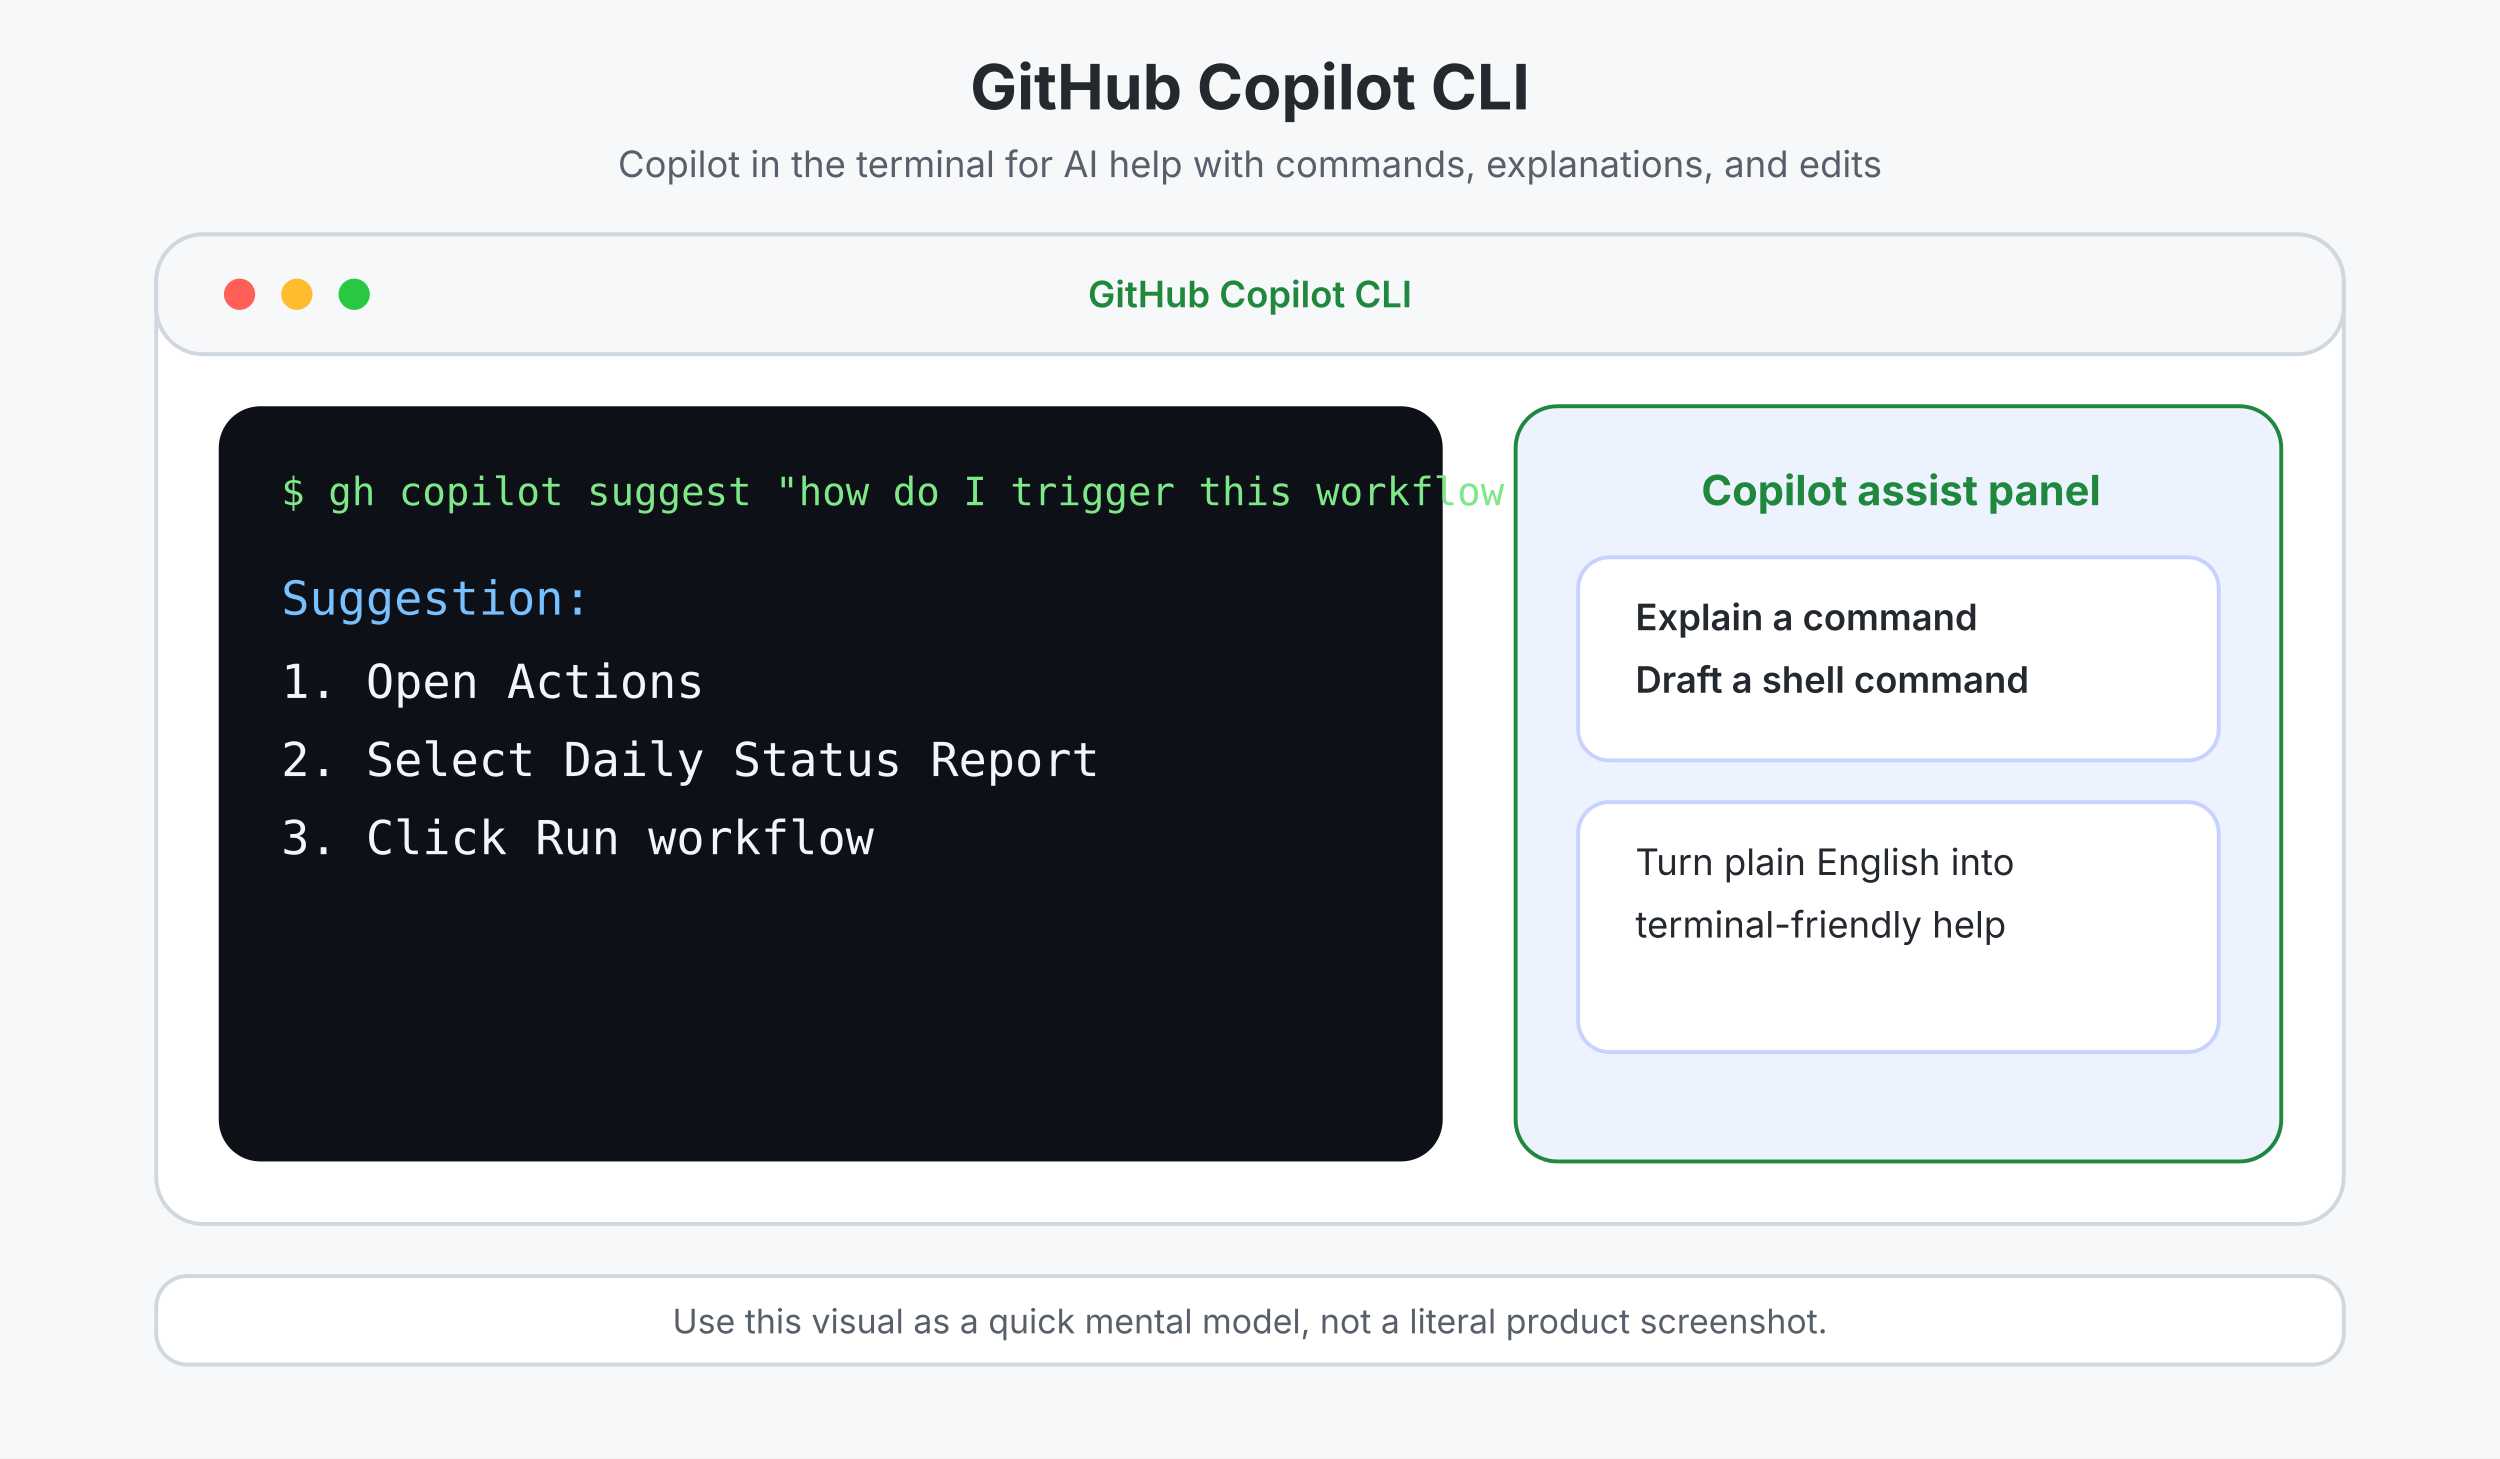
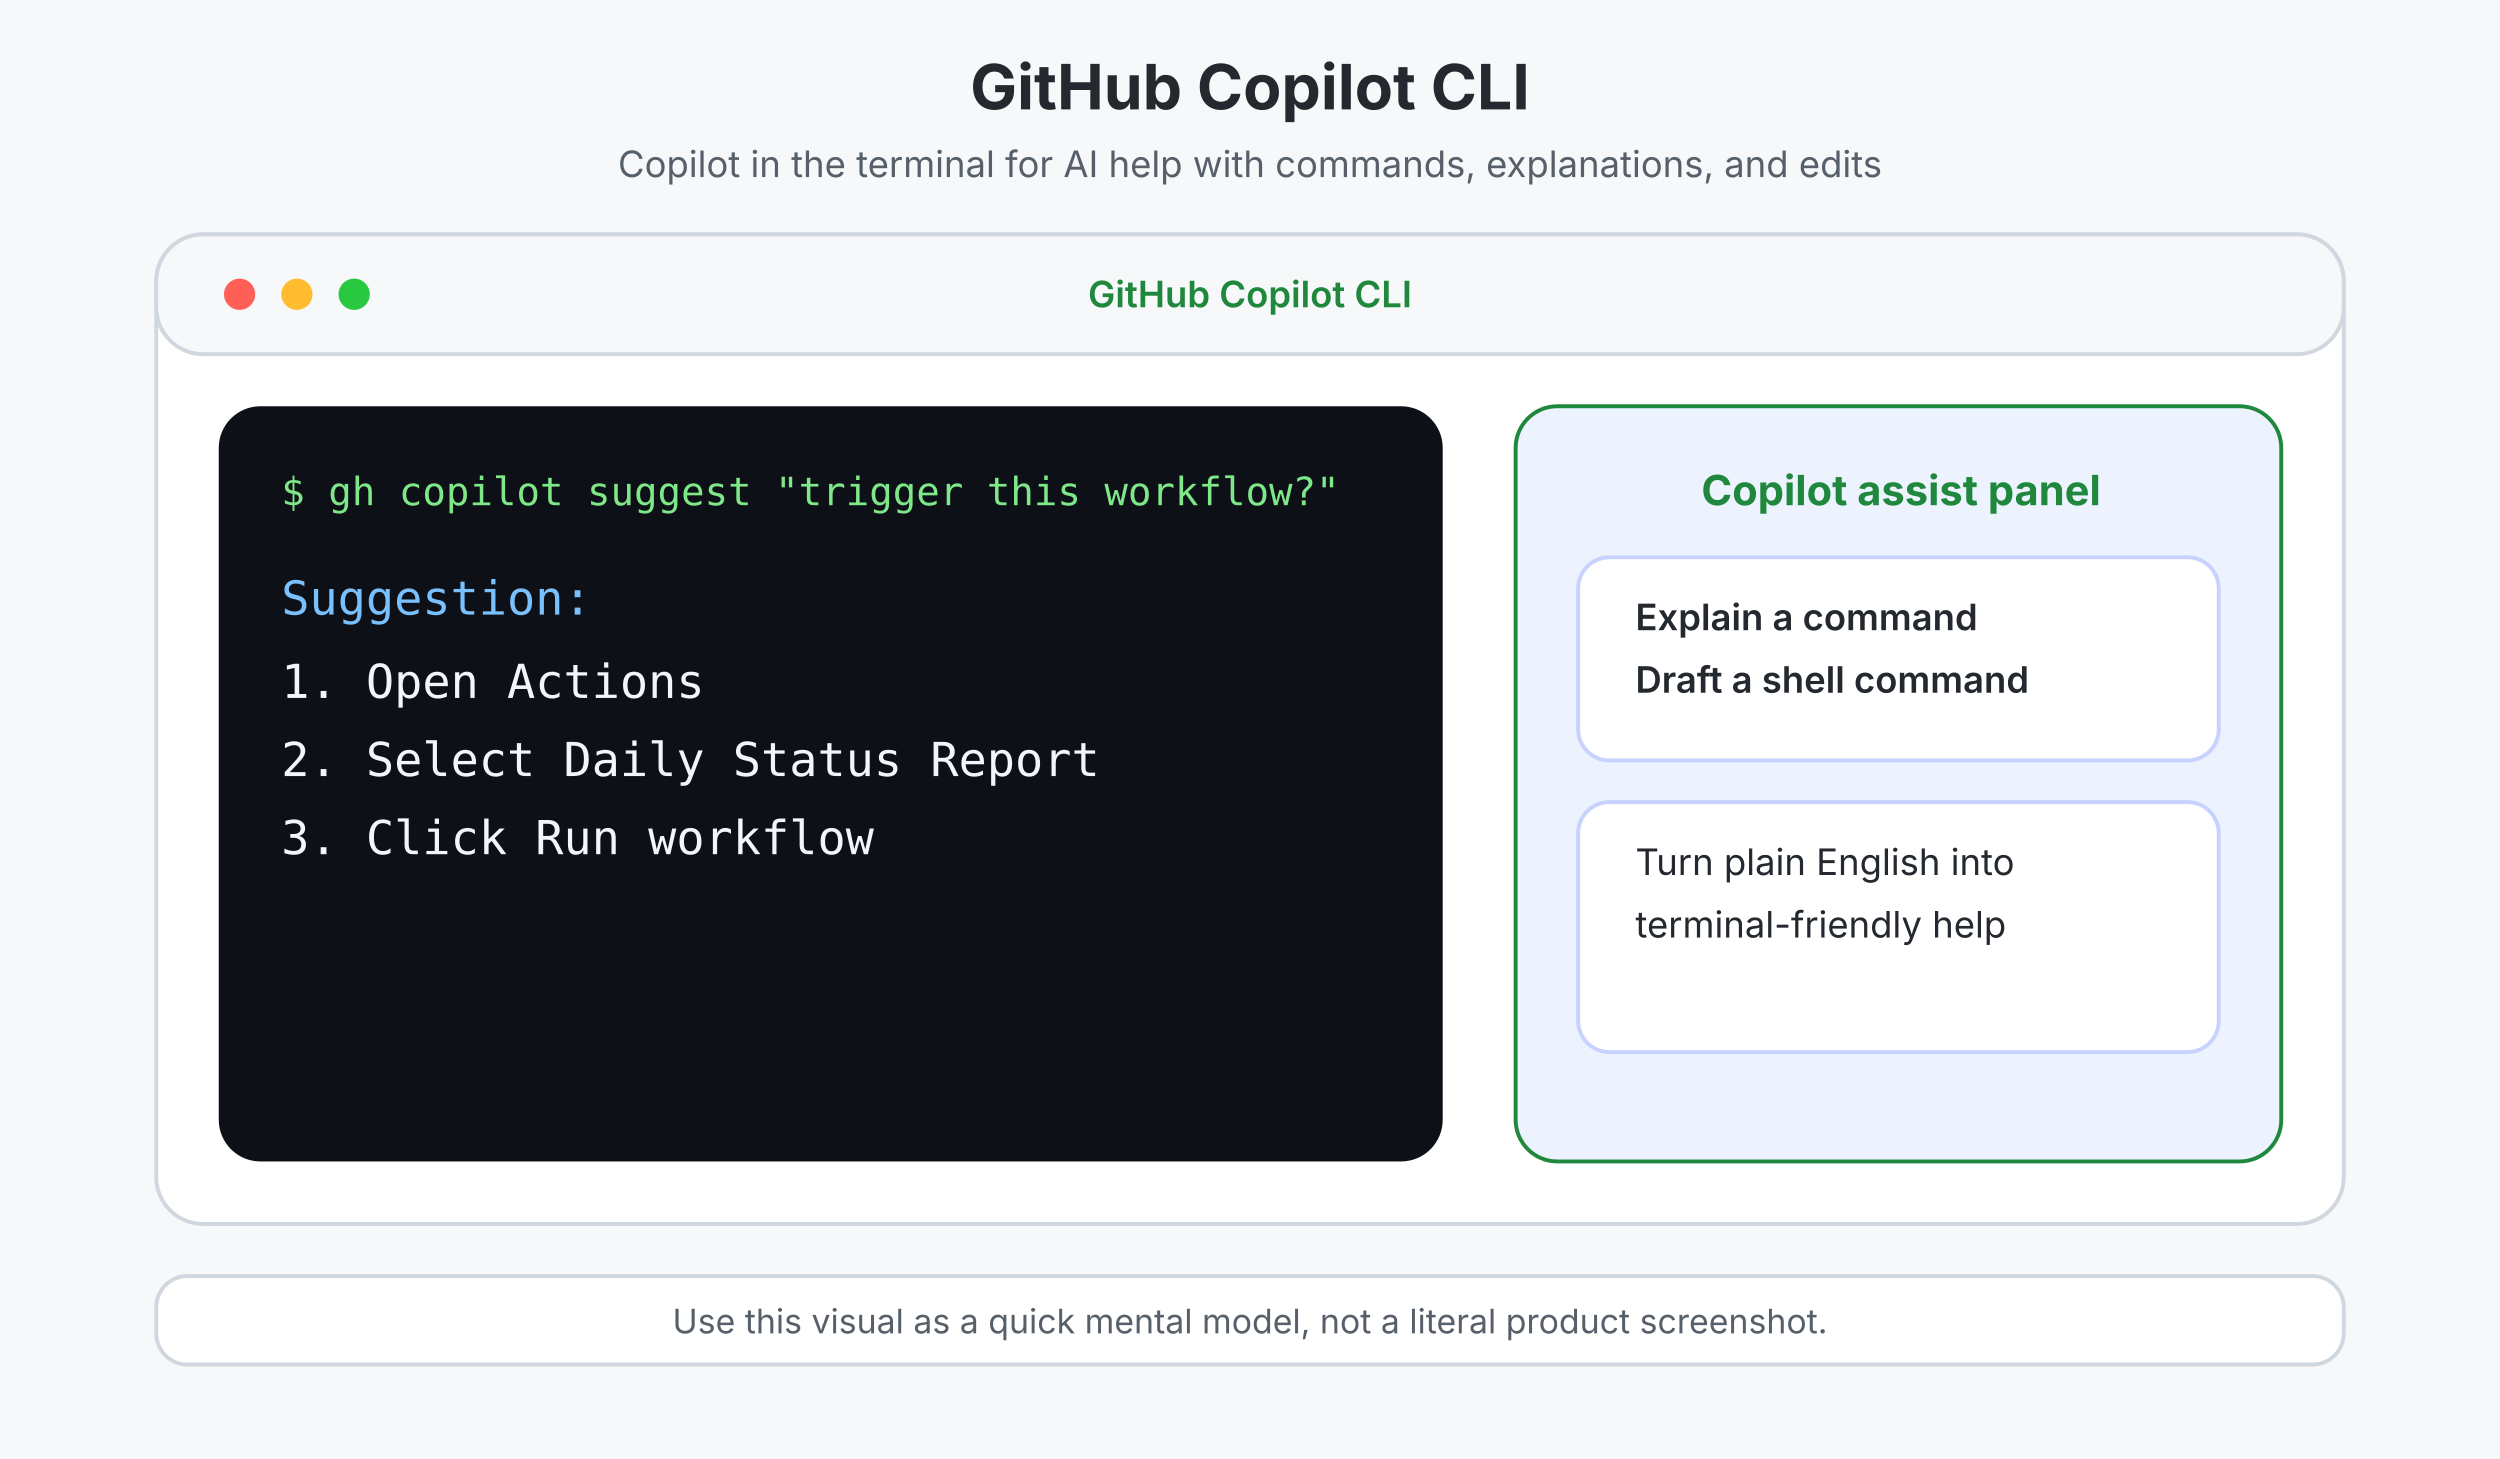
<svg xmlns="http://www.w3.org/2000/svg" width="960" height="560" viewBox="0 0 960 560" role="img" aria-label="Conceptual screenshot of GitHub Copilot CLI">
  <rect width="960" height="560" fill="#f6f8fa" />
  <text x="480.0" y="42" text-anchor="middle" font-family="system-ui, -apple-system, sans-serif" font-size="24" font-weight="700" fill="#24292f">GitHub Copilot CLI</text>
  <text x="480.0" y="68" text-anchor="middle" font-family="system-ui, -apple-system, sans-serif" font-size="14" font-weight="400" fill="#57606a">Copilot in the terminal for AI help with commands, explanations, and edits</text>
  <rect x="60" y="90" width="840" height="380" rx="18" fill="#ffffff" stroke="#d0d7de" stroke-width="1.5" />
  <rect x="60" y="90" width="840" height="46" rx="18" fill="#f6f8fa" stroke="#d0d7de" stroke-width="1.5" />
  <circle cx="92" cy="113" r="6" fill="#ff5f57" />
  <circle cx="114" cy="113" r="6" fill="#febc2e" />
  <circle cx="136" cy="113" r="6" fill="#28c840" />
  <text x="480" y="118" text-anchor="middle" font-family="system-ui, -apple-system, sans-serif" font-size="14" font-weight="600" fill="#1f883d">GitHub Copilot CLI</text>
  <rect x="84" y="156" width="470" height="290" rx="16" fill="#0d1117" />
-   <text x="108" y="194" text-anchor="start" font-family="monospace" font-size="15" font-weight="400" fill="#7ee787">$ gh copilot suggest "how do I trigger this workflow from the UI?"</text>
+   <text x="108" y="194" text-anchor="start" font-family="monospace" font-size="15" font-weight="400" fill="#7ee787">$ gh copilot suggest "trigger this workflow?"</text>
  <text x="108" y="236" text-anchor="start" font-family="monospace" font-size="18" font-weight="400" fill="#79c0ff">Suggestion:</text>
  <text x="108" y="268" text-anchor="start" font-family="monospace" font-size="18" font-weight="400" fill="#f0f6fc">1. Open Actions</text>
  <text x="108" y="298" text-anchor="start" font-family="monospace" font-size="18" font-weight="400" fill="#f0f6fc">2. Select Daily Status Report</text>
  <text x="108" y="328" text-anchor="start" font-family="monospace" font-size="18" font-weight="400" fill="#f0f6fc">3. Click Run workflow</text>
  <rect x="582" y="156" width="294" height="290" rx="16" fill="#edf2ff" stroke="#1f883d" stroke-width="1.5" />
  <text x="730" y="194" text-anchor="middle" font-family="system-ui, -apple-system, sans-serif" font-size="16" font-weight="700" fill="#1f883d">Copilot assist panel</text>
  <rect x="606" y="214" width="246" height="78" rx="12" fill="#ffffff" stroke="#c7d2fe" stroke-width="1.5" />
  <text x="628" y="242" text-anchor="start" font-family="system-ui, -apple-system, sans-serif" font-size="14" font-weight="600" fill="#24292f">Explain a command</text>
  <text x="628" y="266" text-anchor="start" font-family="system-ui, -apple-system, sans-serif" font-size="14" font-weight="600" fill="#24292f">Draft a shell command</text>
  <rect x="606" y="308" width="246" height="96" rx="12" fill="#ffffff" stroke="#c7d2fe" stroke-width="1.5" />
  <text x="628" y="336" text-anchor="start" font-family="system-ui, -apple-system, sans-serif" font-size="14" font-weight="400" fill="#24292f">Turn plain English into</text>
  <text x="628" y="360" text-anchor="start" font-family="system-ui, -apple-system, sans-serif" font-size="14" font-weight="400" fill="#24292f">terminal-friendly help</text>
  <rect x="60" y="490" width="840" height="34" rx="12" fill="#ffffff" stroke="#d0d7de" stroke-width="1.5" />
  <text x="480" y="512" text-anchor="middle" font-family="system-ui, -apple-system, sans-serif" font-size="13" font-weight="400" fill="#57606a">Use this visual as a quick mental model, not a literal product screenshot.</text>
</svg>
